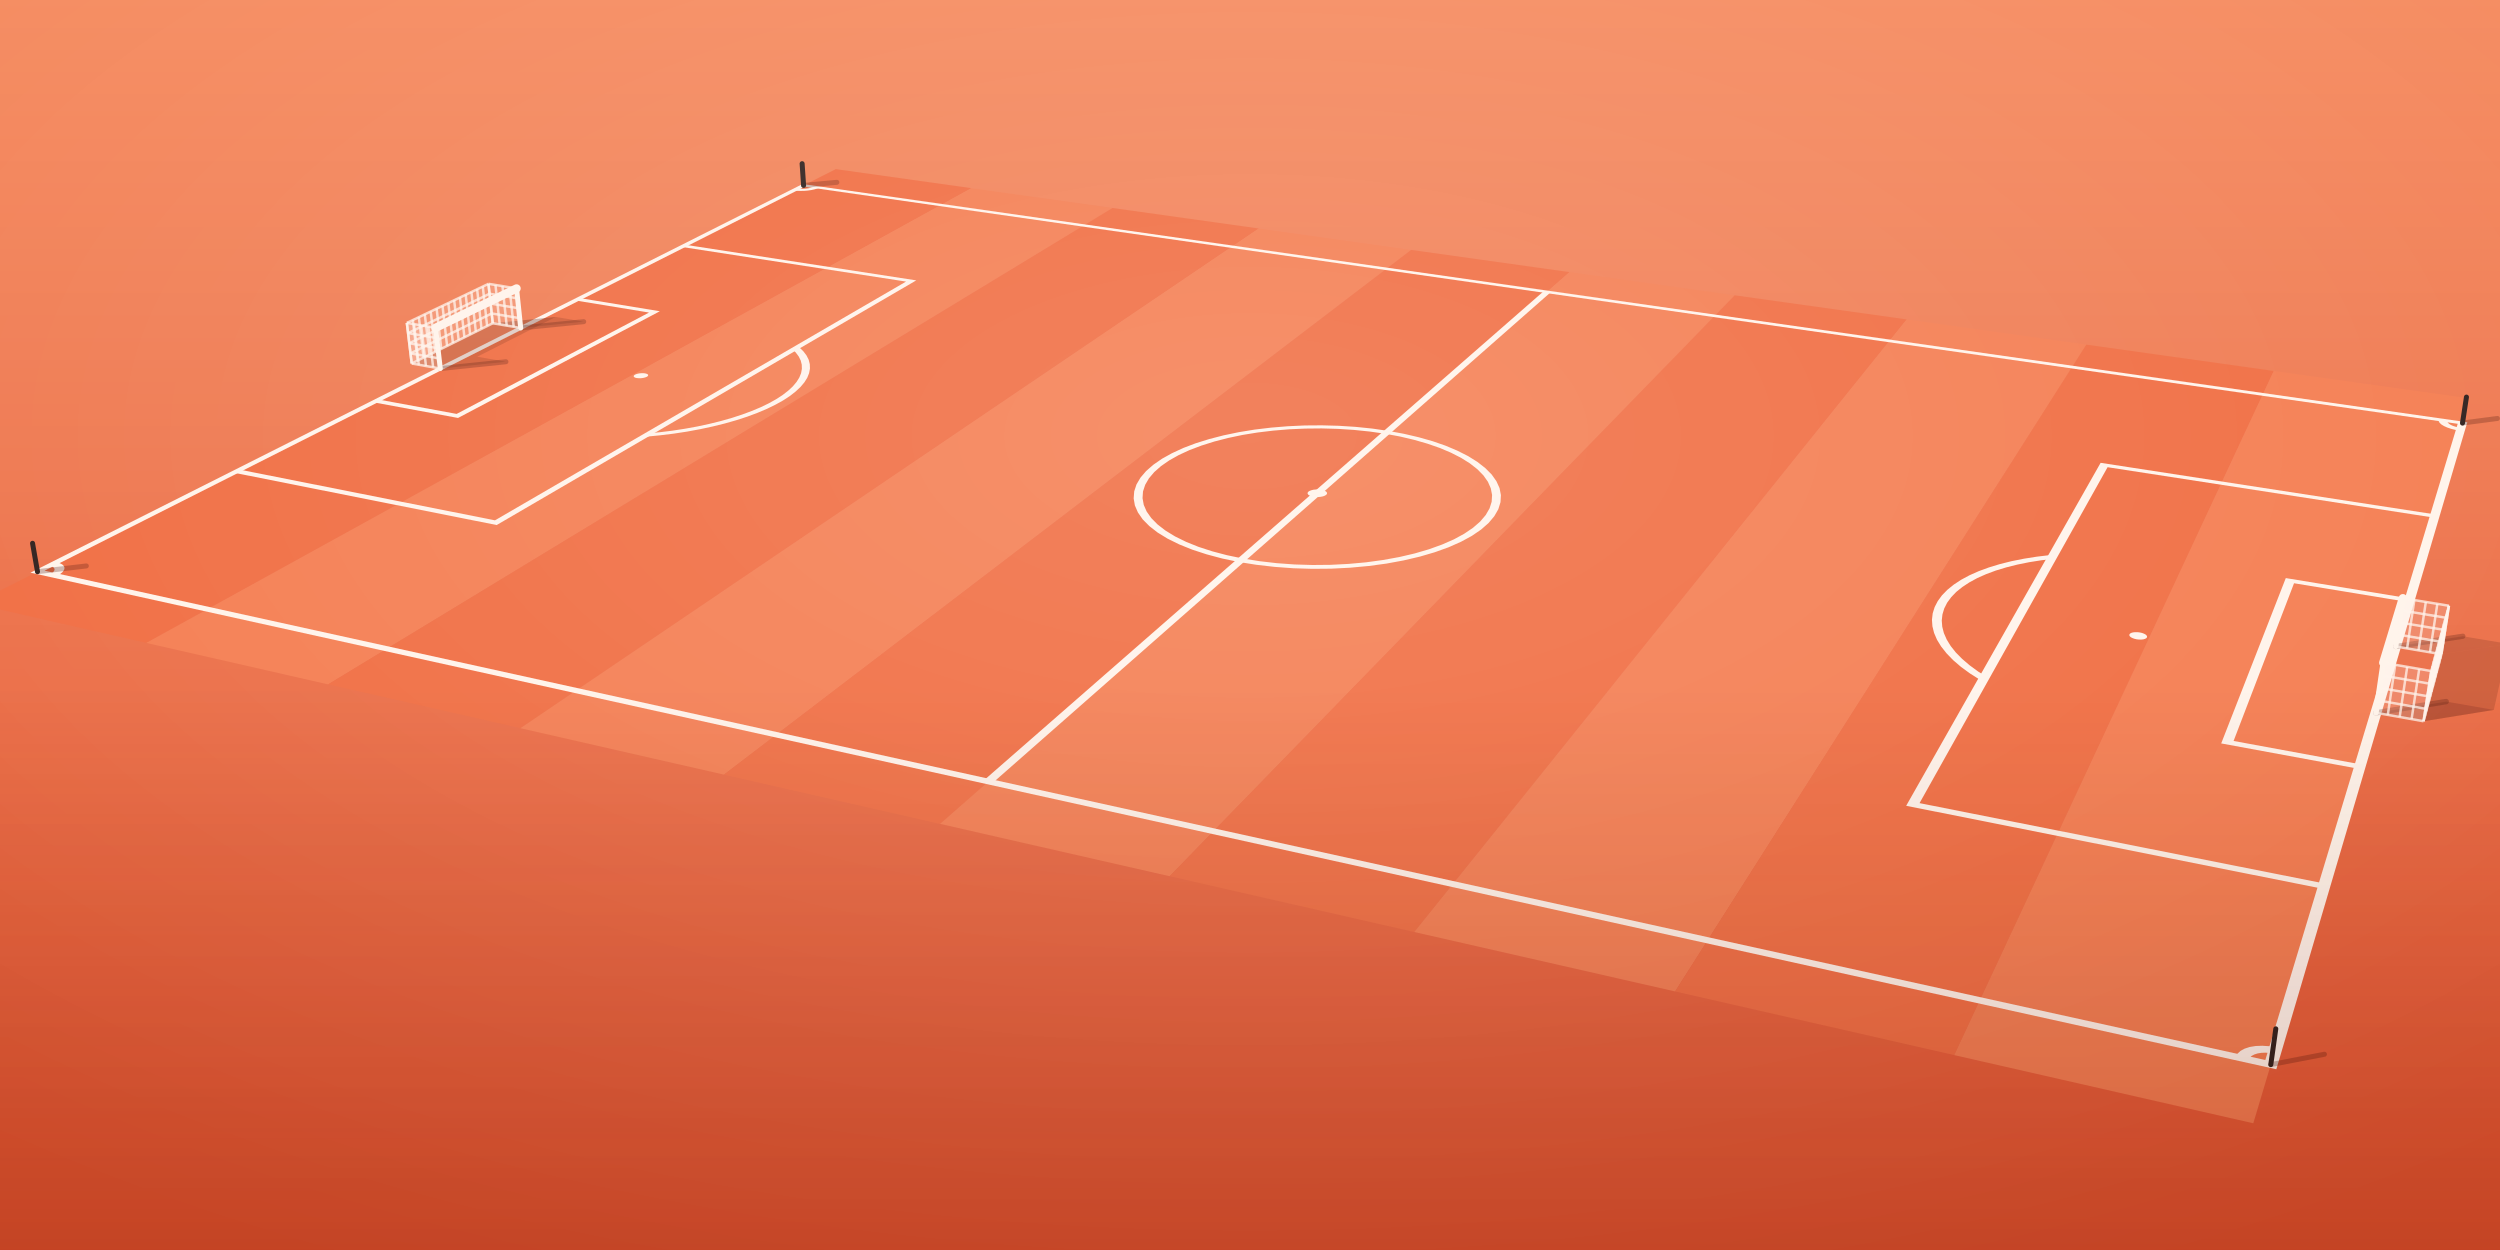
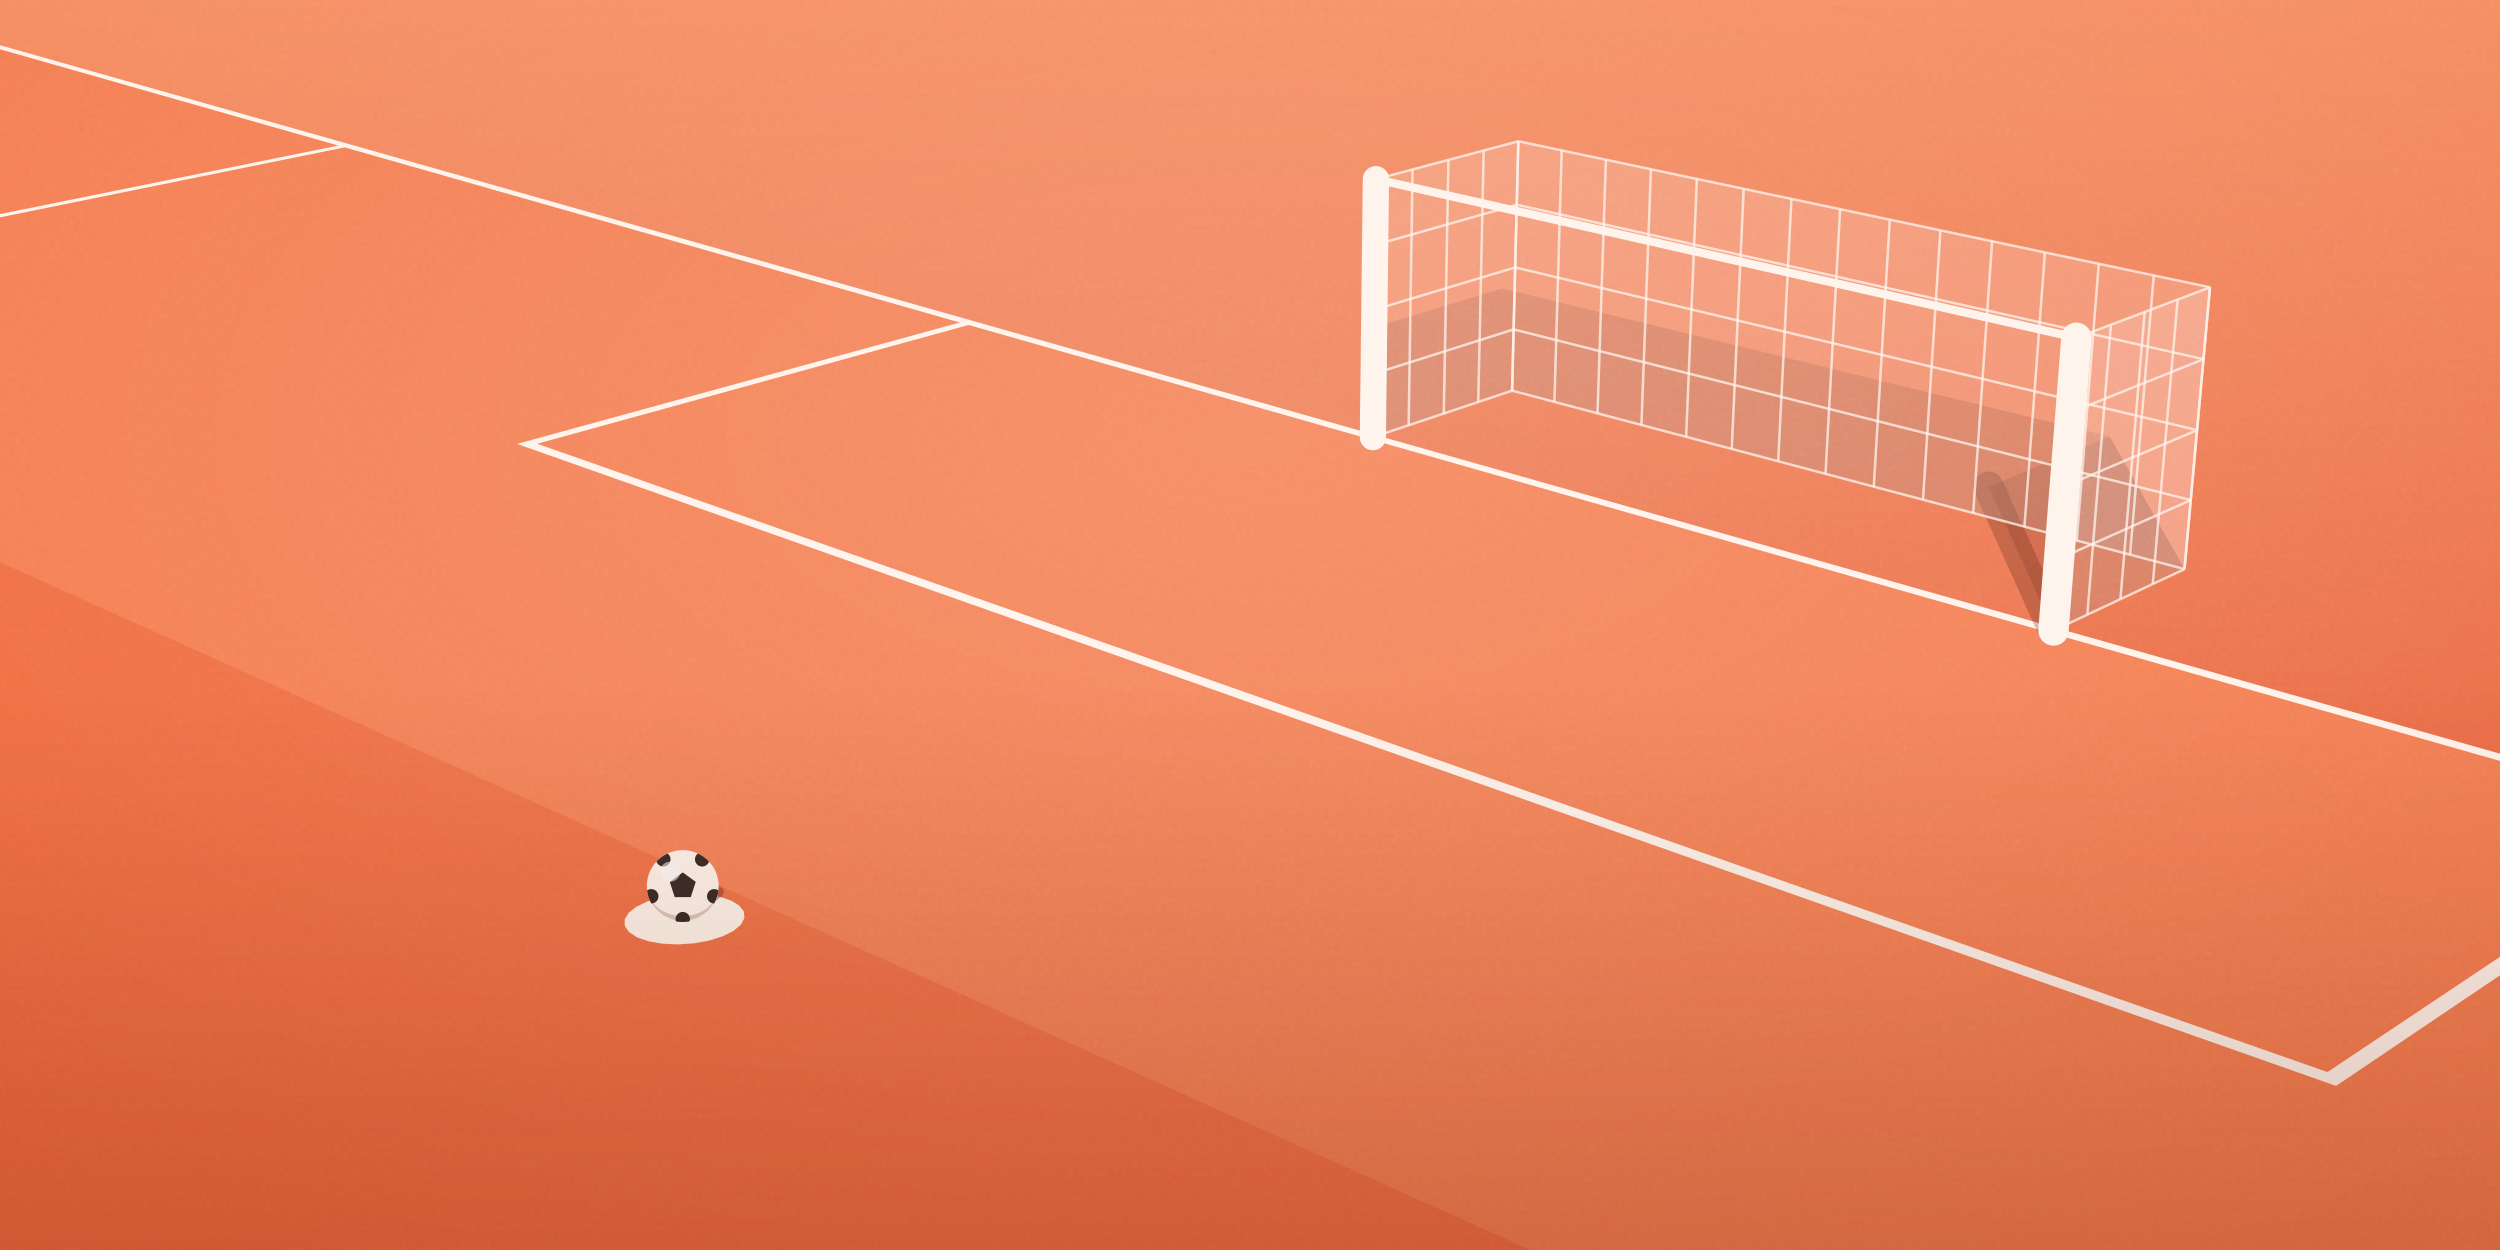
<svg xmlns="http://www.w3.org/2000/svg" viewBox="0 0 600 300" width="600" height="300">
  <defs>
    <linearGradient id="fond" x1="0" y1="0" x2="0" y2="1">
      <stop offset="0" stop-color="#F58A5E" />
      <stop offset="1" stop-color="#E2512D" />
    </linearGradient>
    <radialGradient id="lumiere" cx="0.5" cy="0.35" r="0.75">
      <stop offset="0" stop-color="#FFFFFF" stop-opacity="0.16" />
      <stop offset="1" stop-color="#FFFFFF" stop-opacity="0" />
    </radialGradient>
    <linearGradient id="voile" x1="0" y1="0" x2="0" y2="1">
      <stop offset="0.55" stop-color="#5A1405" stop-opacity="0" />
      <stop offset="1" stop-color="#5A1405" stop-opacity="0.22" />
    </linearGradient>
    <filter id="grain" x="0" y="0" width="100%" height="100%">
      <feTurbulence type="fractalNoise" baseFrequency="0.85" numOctaves="2" seed="4" stitchTiles="stitch" />
      <feColorMatrix type="saturate" values="0" />
    </filter>
  </defs>
  <rect width="600" height="300" fill="url(#fond)" />
-   <polygon points="6502628.83,102970.33 2285.13,-176.58 11.10,-191.75 -6736682.45,102970.33" fill="#D9512E" />
-   <polygon points="-6.22,144.88 35.11,154.30 233.16,45.16 200.59,40.59" fill="#F06A3E" />
-   <polygon points="35.11,154.30 78.75,164.25 266.98,49.91 233.16,45.16" fill="#F47B4E" />
-   <polygon points="78.75,164.25 124.89,174.77 302.12,54.84 266.98,49.91" fill="#F06A3E" />
-   <polygon points="124.89,174.77 173.76,185.91 338.66,59.97 302.12,54.84" fill="#F47B4E" />
-   <polygon points="173.76,185.91 225.61,197.73 376.70,65.31 338.66,59.97" fill="#F06A3E" />
-   <polygon points="225.61,197.73 280.72,210.30 416.32,70.87 376.70,65.31" fill="#F47B4E" />
-   <polygon points="280.72,210.30 339.41,223.68 457.62,76.66 416.32,70.87" fill="#F06A3E" />
-   <polygon points="339.41,223.68 402.03,237.95 500.71,82.71 457.62,76.66" fill="#F47B4E" />
-   <polygon points="402.03,237.95 469.00,253.22 545.71,89.03 500.71,82.71" fill="#F06A3E" />
-   <polygon points="469.00,253.22 540.79,269.59 592.76,95.63 545.71,89.03" fill="#F47B4E" />
-   <path d="M 10.69,136.97 543.68,254.40 589.85,101.71 193.11,44.81 Z M 192.61,44.17 592.15,101.34 546.32,256.62 7.31,137.44 Z" fill="#FFF3EA" fill-rule="evenodd" />
-   <polygon points="236.08,187.33 370.44,69.93 372.13,70.17 238.33,187.82" fill="#FFF3EA" />
-   <path d="M 355.24,125.17 356.57,123.61 357.49,122.02 358.00,120.42 358.10,118.80 357.79,117.20 357.10,115.63 356.02,114.10 354.57,112.62 352.77,111.21 350.65,109.88 348.22,108.64 345.52,107.50 342.55,106.47 339.37,105.56 335.99,104.76 332.44,104.10 328.75,103.57 324.96,103.18 321.10,102.93 317.20,102.82 313.28,102.86 309.40,103.03 305.56,103.35 301.82,103.80 298.19,104.39 294.72,105.12 291.42,105.97 288.34,106.94 285.49,108.02 282.91,109.21 280.63,110.49 278.65,111.86 277.02,113.30 275.74,114.81 274.84,116.36 274.32,117.95 274.21,119.56 274.50,121.17 275.20,122.77 276.31,124.34 277.82,125.87 279.72,127.34 282.01,128.74 284.65,130.04 287.63,131.24 290.92,132.31 294.48,133.25 298.28,134.04 302.27,134.68 306.42,135.16 310.68,135.47 315.00,135.60 319.33,135.56 323.62,135.34 327.84,134.96 331.92,134.40 335.83,133.69 339.52,132.83 342.96,131.82 346.10,130.69 348.93,129.45 351.41,128.10 353.52,126.67 Z M 355.46,127.10 353.25,128.61 350.65,130.02 347.68,131.34 344.37,132.53 340.76,133.59 336.87,134.50 332.76,135.26 328.46,135.84 324.02,136.25 319.50,136.48 314.94,136.52 310.39,136.38 305.90,136.05 301.53,135.55 297.33,134.88 293.33,134.04 289.59,133.04 286.13,131.91 283.00,130.65 280.23,129.28 277.83,127.81 275.84,126.26 274.25,124.65 273.10,122.99 272.37,121.31 272.08,119.62 272.21,117.93 272.76,116.26 273.72,114.63 275.07,113.05 276.80,111.54 278.88,110.10 281.29,108.76 284.00,107.51 286.99,106.38 290.23,105.37 293.68,104.48 297.33,103.72 301.13,103.10 305.06,102.63 309.07,102.30 313.15,102.11 317.25,102.08 321.34,102.19 325.38,102.45 329.36,102.86 333.22,103.42 336.94,104.11 340.49,104.94 343.84,105.89 346.95,106.97 349.79,108.17 352.34,109.46 354.58,110.86 356.47,112.34 358.00,113.88 359.14,115.49 359.89,117.14 360.22,118.83 360.12,120.52 359.60,122.21 358.64,123.88 357.26,125.52 Z" fill="#FFF3EA" fill-rule="evenodd" />
-   <polygon points="318.30,118.75 318.47,118.52 318.49,118.28 318.34,118.05 318.05,117.84 317.63,117.66 317.11,117.54 316.52,117.47 315.91,117.47 315.31,117.52 314.78,117.64 314.33,117.80 314.01,118.00 313.84,118.23 313.82,118.47 313.96,118.70 314.25,118.91 314.67,119.09 315.20,119.21 315.78,119.28 316.40,119.29 317.00,119.23 317.54,119.12 317.98,118.95" fill="#FFF3EA" />
-   <polygon points="57.55,112.72 118.79,124.88 217.45,67.58 163.57,59.26 164.56,58.76 219.90,67.29 119.20,126.01 56.11,113.45" fill="#FFF3EA" />
-   <polygon points="90.91,95.90 109.59,99.34 155.77,75.01 138.09,72.11 139.18,71.55 158.36,74.70 109.93,100.31 89.61,96.55" fill="#FFF3EA" />
-   <polygon points="155.25,90.42 155.46,90.27 155.56,90.11 155.54,89.95 155.41,89.81 155.16,89.70 154.83,89.61 154.43,89.57 153.98,89.57 153.53,89.60 153.09,89.68 152.71,89.79 152.40,89.92 152.19,90.08 152.09,90.23 152.10,90.39 152.24,90.53 152.48,90.65 152.82,90.73 153.22,90.77 153.67,90.78 154.12,90.74 154.56,90.66 154.94,90.55" fill="#FFF3EA" />
-   <polygon points="155.04,104.06 158.22,103.75 161.32,103.37 164.36,102.90 167.34,102.36 170.21,101.74 172.97,101.06 175.61,100.31 178.09,99.50 180.41,98.64 182.56,97.74 184.52,96.79 186.28,95.81 187.83,94.80 189.16,93.77 190.28,92.73 191.17,91.67 191.83,90.62 192.26,89.57 192.45,88.53 192.42,87.51 192.17,86.52 191.69,85.55 190.99,84.61 190.07,83.70 191.88,83.41 192.83,84.34 193.57,85.32 194.08,86.33 194.35,87.38 194.39,88.45 194.19,89.54 193.75,90.64 193.06,91.75 192.13,92.86 190.97,93.95 189.57,95.04 187.95,96.10 186.10,97.13 184.05,98.13 181.80,99.08 179.36,99.99 176.75,100.84 173.98,101.63 171.07,102.35 168.05,103.00 164.92,103.58 161.71,104.07 158.45,104.47 155.19,104.79" fill="#FFF3EA" />
-   <polygon points="11.86,137.90 12.44,137.56 12.81,137.25 13.03,136.94 13.10,136.64 13.01,136.36 12.77,136.11 12.38,135.91 11.79,135.74 13.61,134.94 14.35,135.16 14.96,135.48 15.35,135.87 15.49,136.30 15.38,136.78 15.03,137.27 14.45,137.76 13.73,138.19" fill="#FFF3EA" />
-   <polygon points="191.26,45.25 191.83,45.31 192.36,45.33 192.92,45.32 193.47,45.27 194.00,45.20 194.48,45.10 194.90,44.97 195.29,44.81 196.59,45.05 196.10,45.26 195.43,45.46 194.67,45.62 193.83,45.74 192.95,45.81 192.07,45.82 191.22,45.79 190.51,45.72" fill="#FFF3EA" />
-   <polygon points="557.60,213.33 457.48,193.39 504.15,111.08 584.45,123.46 584.21,124.24 505.82,112.13 460.69,192.75 557.97,212.06" fill="#FFF3EA" />
-   <polygon points="566.20,184.53 533.09,178.42 548.59,138.74 578.42,143.64 578.16,144.52 550.57,139.98 536.06,177.83 566.53,183.44" fill="#FFF3EA" />
-   <polygon points="515.27,152.97 515.30,152.75 515.18,152.51 514.93,152.28 514.55,152.08 514.09,151.91 513.56,151.79 513.00,151.72 512.45,151.72 511.96,151.77 511.54,151.88 511.24,152.04 511.07,152.24 511.04,152.47 511.15,152.70 511.40,152.93 511.78,153.13 512.24,153.30 512.78,153.43 513.33,153.49 513.88,153.50 514.38,153.45 514.80,153.33 515.10,153.17" fill="#FFF3EA" />
-   <polygon points="493.08,134.10 489.95,134.46 486.99,134.93 484.17,135.50 481.50,136.17 479.00,136.93 476.68,137.79 474.56,138.73 472.65,139.77 470.96,140.88 469.50,142.06 468.29,143.32 467.32,144.64 466.62,146.02 466.19,147.44 466.02,148.91 466.14,150.42 466.53,151.94 467.21,153.49 468.17,155.05 469.40,156.60 470.92,158.14 472.70,159.66 474.74,161.16 477.07,162.63 475.13,163.11 472.75,161.60 470.61,160.03 468.75,158.43 467.17,156.80 465.88,155.17 464.88,153.54 464.18,151.91 463.78,150.31 463.67,148.73 463.85,147.19 464.32,145.69 465.07,144.25 466.08,142.87 467.37,141.55 468.90,140.31 470.68,139.14 472.69,138.06 474.92,137.07 477.35,136.18 479.98,135.38 482.78,134.68 485.74,134.09 488.84,133.60 492.04,133.22" fill="#FFF3EA" />
-   <polygon points="545.93,252.91 544.73,252.71 543.69,252.64 542.70,252.68 541.80,252.83 541.02,253.08 540.39,253.42 539.94,253.85 539.64,254.41 536.62,253.59 537.00,252.88 537.72,252.21 538.72,251.67 539.95,251.27 541.38,251.04 542.94,250.98 544.58,251.09 546.08,251.34" fill="#FFF3EA" />
-   <polygon points="587.39,100.97 587.39,101.24 587.53,101.49 587.80,101.74 588.19,101.98 588.70,102.21 589.29,102.40 589.95,102.57 590.75,102.71 590.34,103.36 589.33,103.18 588.29,102.92 587.35,102.61 586.55,102.25 585.93,101.87 585.50,101.47 585.29,101.08 585.29,100.74" fill="#FFF3EA" />
-   <polygon points="105.67,88.46 98.81,87.24 114.53,85.62 121.42,86.82" fill="#4A1004" fill-opacity="0.172" />
-   <polygon points="124.97,78.72 118.26,77.58 133.36,76.07 140.09,77.20" fill="#4A1004" fill-opacity="0.172" />
-   <polygon points="98.81,87.24 118.26,77.58 133.36,76.07 114.53,85.62" fill="#4A1004" fill-opacity="0.172" />
-   <line x1="105.67" y1="88.46" x2="121.42" y2="86.82" stroke="#4A1004" stroke-opacity="0.28" stroke-width="1.20" stroke-linecap="round" />
-   <line x1="124.97" y1="78.72" x2="140.09" y2="77.20" stroke="#4A1004" stroke-opacity="0.28" stroke-width="1.20" stroke-linecap="round" />
-   <polygon points="570.22,171.07 581.65,173.10 598.51,170.38 587.08,168.38" fill="#4A1004" fill-opacity="0.172" />
-   <polygon points="574.97,155.16 585.94,157.02 602.05,154.53 591.08,152.70" fill="#4A1004" fill-opacity="0.172" />
-   <polygon points="581.65,173.10 585.94,157.02 602.05,154.53 598.51,170.38" fill="#4A1004" fill-opacity="0.172" />
-   <line x1="570.22" y1="171.07" x2="587.08" y2="168.38" stroke="#4A1004" stroke-opacity="0.28" stroke-width="1.32" stroke-linecap="round" />
-   <line x1="574.97" y1="155.16" x2="591.08" y2="152.70" stroke="#4A1004" stroke-opacity="0.28" stroke-width="1.26" stroke-linecap="round" />
-   <line x1="9.00" y1="137.20" x2="20.72" y2="135.83" stroke="#4A1004" stroke-opacity="0.28" stroke-width="1.20" stroke-linecap="round" />
-   <line x1="192.86" y1="44.49" x2="200.84" y2="43.76" stroke="#4A1004" stroke-opacity="0.28" stroke-width="1.20" stroke-linecap="round" />
-   <line x1="544.99" y1="255.51" x2="557.86" y2="253.02" stroke="#4A1004" stroke-opacity="0.28" stroke-width="1.20" stroke-linecap="round" />
-   <line x1="591.00" y1="101.53" x2="599.38" y2="100.43" stroke="#4A1004" stroke-opacity="0.28" stroke-width="1.20" stroke-linecap="round" />
-   <line x1="192.86" y1="44.49" x2="192.51" y2="39.28" stroke="#2A1C18" stroke-width="1.20" stroke-linecap="round" />
-   <polygon points="124.97,78.72 118.26,77.58 117.23,68.12 123.97,69.23" fill="#FFF3EA" fill-opacity="0.18" />
-   <line x1="124.97" y1="78.72" x2="123.97" y2="69.23" stroke="#FFF3EA" stroke-width="0.6" stroke-opacity="0.75" />
-   <line x1="123.28" y1="78.44" x2="122.28" y2="68.95" stroke="#FFF3EA" stroke-width="0.6" stroke-opacity="0.75" />
-   <line x1="121.61" y1="78.15" x2="120.59" y2="68.67" stroke="#FFF3EA" stroke-width="0.6" stroke-opacity="0.75" />
-   <line x1="119.93" y1="77.87" x2="118.91" y2="68.40" stroke="#FFF3EA" stroke-width="0.6" stroke-opacity="0.75" />
-   <line x1="118.26" y1="77.58" x2="117.23" y2="68.12" stroke="#FFF3EA" stroke-width="0.6" stroke-opacity="0.75" />
-   <line x1="124.97" y1="78.72" x2="118.26" y2="77.58" stroke="#FFF3EA" stroke-width="0.6" stroke-opacity="0.75" />
-   <line x1="124.72" y1="76.36" x2="118.00" y2="75.23" stroke="#FFF3EA" stroke-width="0.6" stroke-opacity="0.75" />
-   <line x1="124.47" y1="73.99" x2="117.75" y2="72.87" stroke="#FFF3EA" stroke-width="0.6" stroke-opacity="0.75" />
-   <line x1="124.22" y1="71.61" x2="117.49" y2="70.50" stroke="#FFF3EA" stroke-width="0.6" stroke-opacity="0.75" />
-   <line x1="123.97" y1="69.23" x2="117.23" y2="68.12" stroke="#FFF3EA" stroke-width="0.6" stroke-opacity="0.75" />
-   <polygon points="98.81,87.24 118.26,77.58 117.23,68.12 97.64,77.50" fill="#FFF3EA" fill-opacity="0.18" />
-   <line x1="98.81" y1="87.24" x2="97.64" y2="77.50" stroke="#FFF3EA" stroke-width="0.6" stroke-opacity="0.75" />
-   <line x1="100.24" y1="86.53" x2="99.08" y2="76.81" stroke="#FFF3EA" stroke-width="0.6" stroke-opacity="0.75" />
-   <line x1="101.67" y1="85.82" x2="100.52" y2="76.12" stroke="#FFF3EA" stroke-width="0.6" stroke-opacity="0.75" />
-   <line x1="103.09" y1="85.11" x2="101.95" y2="75.43" stroke="#FFF3EA" stroke-width="0.6" stroke-opacity="0.75" />
-   <line x1="104.50" y1="84.41" x2="103.37" y2="74.75" stroke="#FFF3EA" stroke-width="0.6" stroke-opacity="0.75" />
-   <line x1="105.90" y1="83.71" x2="104.79" y2="74.07" stroke="#FFF3EA" stroke-width="0.6" stroke-opacity="0.75" />
-   <line x1="107.30" y1="83.02" x2="106.20" y2="73.40" stroke="#FFF3EA" stroke-width="0.6" stroke-opacity="0.75" />
-   <line x1="108.70" y1="82.33" x2="107.60" y2="72.73" stroke="#FFF3EA" stroke-width="0.6" stroke-opacity="0.75" />
-   <line x1="110.08" y1="81.64" x2="109.00" y2="72.06" stroke="#FFF3EA" stroke-width="0.6" stroke-opacity="0.75" />
-   <line x1="111.46" y1="80.96" x2="110.39" y2="71.40" stroke="#FFF3EA" stroke-width="0.6" stroke-opacity="0.75" />
-   <line x1="112.83" y1="80.28" x2="111.77" y2="70.74" stroke="#FFF3EA" stroke-width="0.6" stroke-opacity="0.75" />
-   <line x1="114.20" y1="79.60" x2="113.14" y2="70.08" stroke="#FFF3EA" stroke-width="0.6" stroke-opacity="0.75" />
-   <line x1="115.56" y1="78.92" x2="114.51" y2="69.42" stroke="#FFF3EA" stroke-width="0.6" stroke-opacity="0.75" />
-   <line x1="116.91" y1="78.25" x2="115.87" y2="68.77" stroke="#FFF3EA" stroke-width="0.6" stroke-opacity="0.75" />
-   <line x1="118.26" y1="77.58" x2="117.23" y2="68.12" stroke="#FFF3EA" stroke-width="0.6" stroke-opacity="0.75" />
-   <line x1="98.81" y1="87.24" x2="118.26" y2="77.58" stroke="#FFF3EA" stroke-width="0.6" stroke-opacity="0.75" />
-   <line x1="98.51" y1="84.81" x2="118.00" y2="75.23" stroke="#FFF3EA" stroke-width="0.6" stroke-opacity="0.75" />
-   <line x1="98.22" y1="82.38" x2="117.75" y2="72.87" stroke="#FFF3EA" stroke-width="0.6" stroke-opacity="0.75" />
-   <line x1="97.93" y1="79.94" x2="117.49" y2="70.50" stroke="#FFF3EA" stroke-width="0.6" stroke-opacity="0.75" />
-   <line x1="97.64" y1="77.50" x2="117.23" y2="68.12" stroke="#FFF3EA" stroke-width="0.6" stroke-opacity="0.75" />
-   <line x1="124.97" y1="78.72" x2="123.97" y2="69.23" stroke="#FFF3EA" stroke-width="1.20" stroke-linecap="round" />
-   <polygon points="105.67,88.46 98.81,87.24 97.64,77.50 104.53,78.68" fill="#FFF3EA" fill-opacity="0.18" />
-   <line x1="105.67" y1="88.46" x2="104.53" y2="78.68" stroke="#FFF3EA" stroke-width="0.6" stroke-opacity="0.75" />
-   <line x1="103.95" y1="88.15" x2="102.80" y2="78.39" stroke="#FFF3EA" stroke-width="0.6" stroke-opacity="0.75" />
-   <line x1="102.23" y1="87.85" x2="101.08" y2="78.09" stroke="#FFF3EA" stroke-width="0.6" stroke-opacity="0.75" />
-   <line x1="100.51" y1="87.54" x2="99.36" y2="77.79" stroke="#FFF3EA" stroke-width="0.6" stroke-opacity="0.75" />
-   <line x1="98.81" y1="87.24" x2="97.64" y2="77.50" stroke="#FFF3EA" stroke-width="0.6" stroke-opacity="0.75" />
-   <line x1="105.67" y1="88.46" x2="98.81" y2="87.24" stroke="#FFF3EA" stroke-width="0.6" stroke-opacity="0.75" />
-   <line x1="105.38" y1="86.02" x2="98.51" y2="84.81" stroke="#FFF3EA" stroke-width="0.6" stroke-opacity="0.75" />
-   <line x1="105.10" y1="83.58" x2="98.22" y2="82.38" stroke="#FFF3EA" stroke-width="0.6" stroke-opacity="0.75" />
-   <line x1="104.82" y1="81.14" x2="97.93" y2="79.94" stroke="#FFF3EA" stroke-width="0.6" stroke-opacity="0.75" />
-   <line x1="104.53" y1="78.68" x2="97.64" y2="77.50" stroke="#FFF3EA" stroke-width="0.6" stroke-opacity="0.75" />
-   <line x1="104.53" y1="78.68" x2="123.97" y2="69.23" stroke="#FFF3EA" stroke-width="2.0" stroke-linecap="round" />
-   <line x1="105.67" y1="88.46" x2="104.53" y2="78.68" stroke="#FFF3EA" stroke-width="1.20" stroke-linecap="round" />
-   <line x1="591.00" y1="101.53" x2="591.95" y2="95.30" stroke="#2A1C18" stroke-width="1.20" stroke-linecap="round" />
-   <line x1="9.00" y1="137.20" x2="7.81" y2="130.39" stroke="#2A1C18" stroke-width="1.20" stroke-linecap="round" />
-   <polygon points="574.97,155.16 585.94,157.02 587.74,145.38 576.69,143.57" fill="#FFF3EA" fill-opacity="0.18" />
-   <line x1="574.97" y1="155.16" x2="576.69" y2="143.57" stroke="#FFF3EA" stroke-width="0.6" stroke-opacity="0.75" />
-   <line x1="577.70" y1="155.63" x2="579.44" y2="144.02" stroke="#FFF3EA" stroke-width="0.6" stroke-opacity="0.75" />
-   <line x1="580.44" y1="156.09" x2="582.20" y2="144.47" stroke="#FFF3EA" stroke-width="0.6" stroke-opacity="0.75" />
-   <line x1="583.19" y1="156.56" x2="584.96" y2="144.93" stroke="#FFF3EA" stroke-width="0.6" stroke-opacity="0.75" />
-   <line x1="585.94" y1="157.02" x2="587.74" y2="145.38" stroke="#FFF3EA" stroke-width="0.6" stroke-opacity="0.75" />
-   <line x1="574.97" y1="155.16" x2="585.94" y2="157.02" stroke="#FFF3EA" stroke-width="0.6" stroke-opacity="0.75" />
-   <line x1="575.40" y1="152.28" x2="586.38" y2="154.13" stroke="#FFF3EA" stroke-width="0.6" stroke-opacity="0.75" />
-   <line x1="575.83" y1="149.38" x2="586.83" y2="151.22" stroke="#FFF3EA" stroke-width="0.6" stroke-opacity="0.75" />
-   <line x1="576.26" y1="146.48" x2="587.28" y2="148.31" stroke="#FFF3EA" stroke-width="0.6" stroke-opacity="0.75" />
-   <line x1="576.69" y1="143.57" x2="587.74" y2="145.38" stroke="#FFF3EA" stroke-width="0.6" stroke-opacity="0.75" />
-   <polygon points="581.65,173.10 585.94,157.02 587.74,145.38 583.50,161.05" fill="#FFF3EA" fill-opacity="0.18" />
-   <line x1="581.65" y1="173.10" x2="583.50" y2="161.05" stroke="#FFF3EA" stroke-width="0.6" stroke-opacity="0.75" />
-   <line x1="581.97" y1="171.90" x2="583.82" y2="159.88" stroke="#FFF3EA" stroke-width="0.6" stroke-opacity="0.75" />
-   <line x1="582.29" y1="170.71" x2="584.13" y2="158.72" stroke="#FFF3EA" stroke-width="0.6" stroke-opacity="0.75" />
-   <line x1="582.60" y1="169.53" x2="584.44" y2="157.57" stroke="#FFF3EA" stroke-width="0.6" stroke-opacity="0.75" />
-   <line x1="582.91" y1="168.36" x2="584.75" y2="156.43" stroke="#FFF3EA" stroke-width="0.6" stroke-opacity="0.75" />
-   <line x1="583.22" y1="167.19" x2="585.06" y2="155.29" stroke="#FFF3EA" stroke-width="0.6" stroke-opacity="0.75" />
-   <line x1="583.53" y1="166.04" x2="585.36" y2="154.16" stroke="#FFF3EA" stroke-width="0.6" stroke-opacity="0.75" />
-   <line x1="583.84" y1="164.89" x2="585.67" y2="153.04" stroke="#FFF3EA" stroke-width="0.6" stroke-opacity="0.75" />
-   <line x1="584.15" y1="163.74" x2="585.97" y2="151.93" stroke="#FFF3EA" stroke-width="0.6" stroke-opacity="0.75" />
-   <line x1="584.45" y1="162.60" x2="586.27" y2="150.82" stroke="#FFF3EA" stroke-width="0.6" stroke-opacity="0.75" />
-   <line x1="584.75" y1="161.47" x2="586.56" y2="149.72" stroke="#FFF3EA" stroke-width="0.6" stroke-opacity="0.75" />
-   <line x1="585.05" y1="160.35" x2="586.86" y2="148.62" stroke="#FFF3EA" stroke-width="0.6" stroke-opacity="0.75" />
-   <line x1="585.35" y1="159.24" x2="587.15" y2="147.54" stroke="#FFF3EA" stroke-width="0.6" stroke-opacity="0.75" />
-   <line x1="585.64" y1="158.13" x2="587.45" y2="146.46" stroke="#FFF3EA" stroke-width="0.6" stroke-opacity="0.75" />
-   <line x1="585.94" y1="157.02" x2="587.74" y2="145.38" stroke="#FFF3EA" stroke-width="0.6" stroke-opacity="0.75" />
-   <line x1="581.65" y1="173.10" x2="585.94" y2="157.02" stroke="#FFF3EA" stroke-width="0.6" stroke-opacity="0.75" />
-   <line x1="582.11" y1="170.10" x2="586.38" y2="154.13" stroke="#FFF3EA" stroke-width="0.6" stroke-opacity="0.75" />
-   <line x1="582.57" y1="167.09" x2="586.83" y2="151.22" stroke="#FFF3EA" stroke-width="0.6" stroke-opacity="0.75" />
-   <line x1="583.04" y1="164.07" x2="587.28" y2="148.31" stroke="#FFF3EA" stroke-width="0.6" stroke-opacity="0.75" />
-   <line x1="583.50" y1="161.05" x2="587.74" y2="145.38" stroke="#FFF3EA" stroke-width="0.6" stroke-opacity="0.75" />
-   <line x1="574.97" y1="155.16" x2="576.69" y2="143.57" stroke="#FFF3EA" stroke-width="1.26" stroke-linecap="round" />
-   <polygon points="570.22,171.07 581.65,173.10 583.50,161.05 571.98,159.06" fill="#FFF3EA" fill-opacity="0.18" />
-   <line x1="570.22" y1="171.07" x2="571.98" y2="159.06" stroke="#FFF3EA" stroke-width="0.6" stroke-opacity="0.75" />
-   <line x1="573.07" y1="171.57" x2="574.85" y2="159.56" stroke="#FFF3EA" stroke-width="0.6" stroke-opacity="0.75" />
-   <line x1="575.92" y1="172.08" x2="577.73" y2="160.05" stroke="#FFF3EA" stroke-width="0.6" stroke-opacity="0.75" />
-   <line x1="578.78" y1="172.59" x2="580.61" y2="160.55" stroke="#FFF3EA" stroke-width="0.6" stroke-opacity="0.75" />
-   <line x1="581.65" y1="173.10" x2="583.50" y2="161.05" stroke="#FFF3EA" stroke-width="0.6" stroke-opacity="0.75" />
-   <line x1="570.22" y1="171.07" x2="581.65" y2="173.10" stroke="#FFF3EA" stroke-width="0.6" stroke-opacity="0.75" />
-   <line x1="570.66" y1="168.08" x2="582.11" y2="170.10" stroke="#FFF3EA" stroke-width="0.6" stroke-opacity="0.75" />
-   <line x1="571.10" y1="165.09" x2="582.57" y2="167.09" stroke="#FFF3EA" stroke-width="0.6" stroke-opacity="0.75" />
-   <line x1="571.54" y1="162.08" x2="583.04" y2="164.07" stroke="#FFF3EA" stroke-width="0.6" stroke-opacity="0.75" />
-   <line x1="571.98" y1="159.06" x2="583.50" y2="161.05" stroke="#FFF3EA" stroke-width="0.6" stroke-opacity="0.75" />
-   <line x1="571.98" y1="159.06" x2="576.69" y2="143.57" stroke="#FFF3EA" stroke-width="2.0" stroke-linecap="round" />
-   <line x1="570.22" y1="171.07" x2="571.98" y2="159.06" stroke="#FFF3EA" stroke-width="1.32" stroke-linecap="round" />
-   <line x1="544.99" y1="255.51" x2="546.19" y2="246.92" stroke="#2A1C18" stroke-width="1.20" stroke-linecap="round" />
+   <polygon points="10207248.57,21665.08 39472.65,-118.71 268.81,-198.54 -10316905.39,21665.08" fill="#D9512E" />
+   <polygon points="-150608.80,21665.08 -81369.87,11562.78 -152318.14,21665.08" fill="#F47B4E" />
+   <polygon points="-122253.06,21665.08 -8290.87,1157.09 -81369.87,11562.78 -150608.80,21665.08" fill="#F06A3E" />
+   <polygon points="-93897.32,21665.08 -3815.31,519.81 -8290.87,1157.09 -122253.06,21665.08" fill="#F47B4E" />
+   <polygon points="-65541.58,21665.08 -2199.10,289.68 -3815.31,519.81 -93897.32,21665.08" fill="#F06A3E" />
+   <polygon points="-37185.84,21665.08 -1365.47,170.98 -2199.10,289.68 -65541.58,21665.08" fill="#F47B4E" />
+   <polygon points="-8830.10,21665.08 -856.81,98.55 -1365.47,170.98 -37185.84,21665.08" fill="#F06A3E" />
+   <polygon points="19525.64,21665.08 -514.09,49.75 -856.81,98.55 -8830.10,21665.08" fill="#F47B4E" />
+   <polygon points="42661.32,21665.08 12677.16,5835.29 -267.50,14.64 -514.09,49.75 19525.64,21665.08" fill="#F06A3E" />
+   <polygon points="12677.16,5835.29 3562.04,1023.07 -81.57,-11.83 -267.50,14.64" fill="#F47B4E" />
+   <path d="M 984.37,-383.95 2590.34,749.24 -51.12,-2.73 5747.38,-888.53 Z M 5756.62,-888.34 -50.11,-3.35 2604.30,748.88 982.33,-383.42 Z" fill="#FFF3EA" fill-rule="evenodd" />
+   <polygon points="-65717.12,21665.08 -2397.16,355.01 -2380.92,352.53 -65366.04,21665.08" fill="#FFF3EA" />
+   <path d="M -5814.42,2551.92 -5216.76,2220.23 -4822.92,1987.82 -4567.55,1821.69 -4413.79,1702.94 -4340.19,1620.25 -4334.56,1566.71 -4390.86,1538.26 -4507.74,1532.87 -4688.09,1550.16 -4939.30,1591.34 -5274.34,1659.44 -5713.96,1759.87 -6290.96,1901.57 -7058.11,2099.28 -8104.16,2378.09 -9588.92,2783.43 -11829.91,3405.82 -15557.76,4453.84 -22907.40,6537.27 -43898.69,12518.52 -569388.87,162628.66 51746.12,-14835.84 24763.27,-7141.68 16302.41,-4738.75 12175.78,-3573.89 9738.52,-2891.57 8134.01,-2447.12 7001.22,-2137.48 6161.64,-1911.72 5517.01,-1741.82 5008.80,-1611.16 4600.10,-1509.25 4266.50,-1429.22 3991.30,-1366.39 3762.79,-1317.51 3572.57,-1280.31 3414.57,-1253.20 3284.40,-1235.08 3178.95,-1225.27 3096.13,-1223.40 3034.72,-1229.39 2994.24,-1243.47 2975.04,-1266.18 2978.27,-1298.39 3006.08,-1341.45 3061.89,-1397.28 3150.78,-1468.62 3280.26,-1559.37 3461.48,-1675.25 3711.25,-1824.79 4055.91,-2021.23 4538.69,-2286.25 5235.30,-2657.68 6290.86,-3207.95 8022.15,-4095.03 11276.03,-5740.99 19330.16,-9779.10 68709.85,-34408.84 -45314.74,22379.67 -17434.99,8461.23 -11039.90,5246.92 -8257.95,3831.78 -6740.11,3045.14 Z M -6550.92,2970.16 -8006.30,3729.96 -10659.03,5088.42 -16681.71,8134.51 -41748.70,20723.25 74571.74,-37541.72 19477.63,-9907.00 11232.00,-5749.76 7955.08,-4082.82 6224.33,-3190.93 5173.64,-2639.94 4482.27,-2269.00 4004.19,-2004.82 3663.54,-1809.24 3417.14,-1660.52 3238.72,-1545.35 3111.55,-1455.21 3024.57,-1384.39 2970.34,-1328.98 2943.79,-1286.26 2941.56,-1254.31 2961.54,-1231.79 3002.57,-1217.82 3064.36,-1211.88 3147.36,-1213.74 3252.81,-1223.47 3382.81,-1241.43 3540.48,-1268.33 3730.20,-1305.23 3958.03,-1353.73 4232.39,-1416.09 4565.00,-1495.57 4972.60,-1596.81 5479.66,-1726.71 6123.30,-1895.76 6962.42,-2120.65 8096.22,-2429.57 9705.51,-2873.92 12157.82,-3558.31 16331.86,-4732.88 24978.22,-7180.79 53375.85,-15252.74 -385310.43,109679.87 -41885.08,11903.07 -22215.88,6317.77 -15172.86,4328.42 -11568.47,3318.95 -9391.00,2716.64 -7943.69,2323.25 -6921.64,2052.13 -6170.70,1859.62 -5604.94,1721.51 -5173.17,1623.57 -4843.52,1557.12 -4595.73,1516.92 -4417.17,1500.04 -4300.58,1505.31 -4243.10,1533.08 -4245.94,1585.33 -4314.88,1666.00 -4461.64,1781.77 -4706.79,1943.62 -5085.69,2169.79 -5660.91,2492.06 Z" fill="#FFF3EA" fill-rule="evenodd" />
+   <polygon points="1141.58,335.58 1015.57,993.93 -288.40,109.80 82.31,34.71 83.80,35.14 -283.48,109.76 1001.90,971.90 1133.85,333.39" fill="#FFF3EA" />
+   <polygon points="654.56,197.25 560.65,260.62 124.08,106.54 231.50,77.09 233.58,77.68 128.91,106.50 558.59,257.30 650.30,196.04" fill="#FFF3EA" />
+   <polygon points="175.47,216.14 172.76,215.23 169.49,214.68 165.87,214.52 162.15,214.76 158.56,215.38 155.35,216.36 152.73,217.62 150.88,219.08 149.92,220.66 149.95,222.23 150.96,223.69 152.90,224.95 155.63,225.90 158.97,226.49 162.69,226.66 166.52,226.40 170.19,225.74 173.44,224.72 176.04,223.42 177.82,221.92 178.67,220.34 178.54,218.79 177.45,217.35" fill="#FFF3EA" />
+   <polygon points="-142.34,205.23 -155.28,215.36 -166.91,226.01 -177.10,237.17 -185.66,248.83 -192.41,260.94 -197.14,273.44 -199.64,286.27 -199.71,299.32 -197.14,312.51 -191.75,325.71 -183.36,338.79 -171.86,351.59 -157.13,363.93 -139.14,375.65 -117.92,386.55 -93.55,396.44 -66.20,405.13 -36.12,412.47 -3.63,418.28 30.86,422.44 66.90,424.87 103.98,425.49 141.56,424.31 179.22,421.33 179.27,425.63 141.07,428.67 102.68,429.89 64.81,429.24 28.01,426.75 -7.19,422.47 -40.33,416.49 -70.98,408.96 -98.82,400.03 -123.59,389.88 -145.12,378.70 -163.33,366.70 -178.20,354.06 -189.77,340.97 -198.14,327.60 -203.47,314.12 -205.91,300.67 -205.68,287.36 -202.98,274.30 -198.02,261.58 -191.02,249.27 -182.18,237.42 -171.71,226.09 -159.80,215.29 -146.66,205.09" fill="#FFF3EA" />
+   <polygon points="2430.54,701.48 2446.40,712.03 2467.74,723.85 2494.59,736.96 2526.17,750.91 2561.49,765.21 2599.29,779.30 2638.07,792.57 2677.54,804.83 2686.59,812.24 2644.07,798.97 2599.57,783.68 2556.39,767.51 2516.21,751.17 2480.44,735.29 2450.18,720.44 2426.24,707.08 2409.66,695.96" fill="#FFF3EA" />
+   <polygon points="-65.68,-0.76 -63.86,-0.36 -61.58,-0.08 -58.87,0.09 -55.83,0.13 -52.59,0.05 -49.27,-0.14 -46.02,-0.45 -42.85,-0.88 -41.98,-0.54 -45.37,-0.09 -49.08,0.27 -52.87,0.49 -56.57,0.58 -60.04,0.53 -63.14,0.34 -65.74,0.02 -67.68,-0.41" fill="#FFF3EA" />
+   <line x1="1825.33" y1="-472.80" x2="1962.24" y2="-497.79" stroke="#4A1004" stroke-opacity="0.28" stroke-width="1.20" stroke-linecap="round" />
+   <line x1="2167.56" y1="-509.03" x2="2360.64" y2="-541.51" stroke="#4A1004" stroke-opacity="0.28" stroke-width="1.20" stroke-linecap="round" />
+   <polygon points="492.84,151.32 524.28,136.59 506.33,104.78 477.26,116.81" fill="#4A1004" fill-opacity="0.172" />
+   <polygon points="329.49,104.92 362.90,93.76 360.49,69.22 329.87,78.57" fill="#4A1004" fill-opacity="0.172" />
+   <polygon points="524.28,136.59 362.90,93.76 360.49,69.22 506.33,104.78" fill="#4A1004" fill-opacity="0.172" />
+   <line x1="492.84" y1="151.32" x2="477.26" y2="116.81" stroke="#4A1004" stroke-opacity="0.28" stroke-width="7.29" stroke-linecap="round" />
+   <line x1="329.49" y1="104.92" x2="329.87" y2="78.57" stroke="#4A1004" stroke-opacity="0.28" stroke-width="6.31" stroke-linecap="round" />
+   <line x1="983.35" y1="-383.68" x2="1006.74" y2="-390.28" stroke="#4A1004" stroke-opacity="0.28" stroke-width="1.20" stroke-linecap="round" />
+   <line x1="5752.00" y1="-888.44" x2="6565.99" y2="-991.78" stroke="#4A1004" stroke-opacity="0.28" stroke-width="1.20" stroke-linecap="round" />
+   <line x1="2597.32" y1="749.06" x2="2251.51" y2="603.96" stroke="#4A1004" stroke-opacity="0.28" stroke-width="6.61" stroke-linecap="round" />
+   <line x1="-50.61" y1="-3.04" x2="-36.71" y2="-10.18" stroke="#4A1004" stroke-opacity="0.28" stroke-width="1.35" stroke-linecap="round" />
+   <polygon points="172.75,212.75 171.28,212.34 169.35,212.22 167.13,212.38 164.84,212.81 162.70,213.47 160.92,214.31 159.68,215.23 159.09,216.15 159.22,216.98 160.07,217.64 161.54,218.05 163.51,218.19 165.76,218.02 168.07,217.58 170.22,216.90 171.99,216.05 173.21,215.13 173.77,214.21 173.61,213.39" fill="#4A1004" fill-opacity="0.35" />
+   <line x1="-50.61" y1="-3.04" x2="-54.00" y2="-28.33" stroke="#2A1C18" stroke-width="1.35" stroke-linecap="round" />
+   <polygon points="329.49,104.92 362.90,93.76 364.40,33.90 330.22,43.01" fill="#FFF3EA" fill-opacity="0.18" />
+   <line x1="329.49" y1="104.92" x2="330.22" y2="43.01" stroke="#FFF3EA" stroke-width="0.6" stroke-opacity="0.75" />
+   <line x1="338.08" y1="102.05" x2="339.01" y2="40.67" stroke="#FFF3EA" stroke-width="0.6" stroke-opacity="0.75" />
+   <line x1="346.51" y1="99.24" x2="347.63" y2="38.37" stroke="#FFF3EA" stroke-width="0.6" stroke-opacity="0.75" />
+   <line x1="354.78" y1="96.47" x2="356.09" y2="36.11" stroke="#FFF3EA" stroke-width="0.6" stroke-opacity="0.75" />
+   <line x1="362.90" y1="93.76" x2="364.40" y2="33.90" stroke="#FFF3EA" stroke-width="0.6" stroke-opacity="0.75" />
+   <line x1="329.49" y1="104.92" x2="362.90" y2="93.76" stroke="#FFF3EA" stroke-width="0.6" stroke-opacity="0.75" />
+   <line x1="329.67" y1="89.72" x2="363.27" y2="79.06" stroke="#FFF3EA" stroke-width="0.6" stroke-opacity="0.75" />
+   <line x1="329.85" y1="74.34" x2="363.64" y2="64.18" stroke="#FFF3EA" stroke-width="0.6" stroke-opacity="0.75" />
+   <line x1="330.03" y1="58.77" x2="364.02" y2="49.13" stroke="#FFF3EA" stroke-width="0.6" stroke-opacity="0.75" />
+   <line x1="330.22" y1="43.01" x2="364.40" y2="33.90" stroke="#FFF3EA" stroke-width="0.6" stroke-opacity="0.75" />
+   <polygon points="524.28,136.59 362.90,93.76 364.40,33.90 530.40,68.95" fill="#FFF3EA" fill-opacity="0.18" />
+   <line x1="524.28" y1="136.59" x2="530.40" y2="68.95" stroke="#FFF3EA" stroke-width="0.6" stroke-opacity="0.75" />
+   <line x1="511.21" y1="133.12" x2="516.91" y2="66.10" stroke="#FFF3EA" stroke-width="0.6" stroke-opacity="0.75" />
+   <line x1="498.41" y1="129.72" x2="503.71" y2="63.31" stroke="#FFF3EA" stroke-width="0.6" stroke-opacity="0.75" />
+   <line x1="485.87" y1="126.40" x2="490.78" y2="60.58" stroke="#FFF3EA" stroke-width="0.6" stroke-opacity="0.75" />
+   <line x1="473.57" y1="123.13" x2="478.11" y2="57.91" stroke="#FFF3EA" stroke-width="0.6" stroke-opacity="0.75" />
+   <line x1="461.52" y1="119.93" x2="465.70" y2="55.29" stroke="#FFF3EA" stroke-width="0.6" stroke-opacity="0.75" />
+   <line x1="449.71" y1="116.80" x2="453.55" y2="52.72" stroke="#FFF3EA" stroke-width="0.6" stroke-opacity="0.75" />
+   <line x1="438.12" y1="113.72" x2="441.63" y2="50.21" stroke="#FFF3EA" stroke-width="0.6" stroke-opacity="0.75" />
+   <line x1="426.76" y1="110.71" x2="429.94" y2="47.74" stroke="#FFF3EA" stroke-width="0.6" stroke-opacity="0.75" />
+   <line x1="415.61" y1="107.75" x2="418.49" y2="45.32" stroke="#FFF3EA" stroke-width="0.6" stroke-opacity="0.75" />
+   <line x1="404.67" y1="104.85" x2="407.25" y2="42.95" stroke="#FFF3EA" stroke-width="0.6" stroke-opacity="0.75" />
+   <line x1="393.94" y1="102.00" x2="396.23" y2="40.62" stroke="#FFF3EA" stroke-width="0.6" stroke-opacity="0.75" />
+   <line x1="383.40" y1="99.20" x2="385.42" y2="38.34" stroke="#FFF3EA" stroke-width="0.6" stroke-opacity="0.75" />
+   <line x1="373.06" y1="96.45" x2="374.81" y2="36.10" stroke="#FFF3EA" stroke-width="0.6" stroke-opacity="0.75" />
+   <line x1="362.90" y1="93.76" x2="364.40" y2="33.90" stroke="#FFF3EA" stroke-width="0.6" stroke-opacity="0.75" />
+   <line x1="524.28" y1="136.59" x2="362.90" y2="93.76" stroke="#FFF3EA" stroke-width="0.6" stroke-opacity="0.75" />
+   <line x1="525.78" y1="120.02" x2="363.27" y2="79.06" stroke="#FFF3EA" stroke-width="0.6" stroke-opacity="0.75" />
+   <line x1="527.30" y1="103.23" x2="363.64" y2="64.18" stroke="#FFF3EA" stroke-width="0.6" stroke-opacity="0.75" />
+   <line x1="528.84" y1="86.20" x2="364.02" y2="49.13" stroke="#FFF3EA" stroke-width="0.6" stroke-opacity="0.75" />
+   <line x1="530.40" y1="68.95" x2="364.40" y2="33.90" stroke="#FFF3EA" stroke-width="0.6" stroke-opacity="0.75" />
+   <polygon points="492.84,151.32 524.28,136.59 530.40,68.95 498.34,81.06" fill="#FFF3EA" fill-opacity="0.18" />
+   <line x1="492.84" y1="151.32" x2="498.34" y2="81.06" stroke="#FFF3EA" stroke-width="0.6" stroke-opacity="0.75" />
+   <line x1="500.96" y1="147.52" x2="506.62" y2="77.93" stroke="#FFF3EA" stroke-width="0.6" stroke-opacity="0.75" />
+   <line x1="508.90" y1="143.80" x2="514.72" y2="74.87" stroke="#FFF3EA" stroke-width="0.6" stroke-opacity="0.75" />
+   <line x1="516.67" y1="140.16" x2="522.64" y2="71.88" stroke="#FFF3EA" stroke-width="0.6" stroke-opacity="0.75" />
+   <line x1="524.28" y1="136.59" x2="530.40" y2="68.95" stroke="#FFF3EA" stroke-width="0.6" stroke-opacity="0.75" />
+   <line x1="492.84" y1="151.32" x2="524.28" y2="136.59" stroke="#FFF3EA" stroke-width="0.6" stroke-opacity="0.75" />
+   <line x1="494.19" y1="134.12" x2="525.78" y2="120.02" stroke="#FFF3EA" stroke-width="0.6" stroke-opacity="0.75" />
+   <line x1="495.55" y1="116.68" x2="527.30" y2="103.23" stroke="#FFF3EA" stroke-width="0.6" stroke-opacity="0.75" />
+   <line x1="496.93" y1="99.00" x2="528.84" y2="86.20" stroke="#FFF3EA" stroke-width="0.6" stroke-opacity="0.75" />
+   <line x1="498.34" y1="81.06" x2="530.40" y2="68.95" stroke="#FFF3EA" stroke-width="0.6" stroke-opacity="0.75" />
+   <line x1="329.49" y1="104.92" x2="330.22" y2="43.01" stroke="#FFF3EA" stroke-width="6.31" stroke-linecap="round" />
+   <line x1="498.34" y1="81.06" x2="330.22" y2="43.01" stroke="#FFF3EA" stroke-width="2.0" stroke-linecap="round" />
+   <line x1="492.84" y1="151.32" x2="498.34" y2="81.06" stroke="#FFF3EA" stroke-width="7.29" stroke-linecap="round" />
+   <circle cx="163.86" cy="212.66" r="8.63" fill="#FFF3EA" />
+   <path d="M 155.23 212.66 A 8.63 8.63 0 0 0 172.48 212.66 A 7.76 6.47 0 0 1 155.23 212.66 Z" fill="#5A1405" fill-opacity="0.22" />
+   <clipPath id="ballon163212">
+     <circle cx="163.86" cy="212.66" r="8.63" />
+   </clipPath>
+   <g clip-path="url(#ballon163212)">
+     <polygon points="163.86,209.38 160.74,211.65 161.93,215.31 165.79,215.31 166.98,211.65" fill="#2A1C18" />
+     <circle cx="159.20" cy="206.24" r="1.73" fill="#2A1C18" />
+     <circle cx="156.31" cy="215.11" r="1.73" fill="#2A1C18" />
+     <circle cx="163.86" cy="220.59" r="1.73" fill="#2A1C18" />
+     <circle cx="171.41" cy="215.11" r="1.73" fill="#2A1C18" />
+     <circle cx="168.52" cy="206.24" r="1.73" fill="#2A1C18" />
+   </g>
+   <circle cx="160.84" cy="209.21" r="2.42" fill="#FFFFFF" fill-opacity="0.55" />
+   <line x1="2597.32" y1="749.06" x2="2708.00" y2="659.07" stroke="#2A1C18" stroke-width="6.61" stroke-linecap="round" />
+   <line x1="5752.00" y1="-888.44" x2="5576.35" y2="-775.51" stroke="#2A1C18" stroke-width="1.20" stroke-linecap="round" />
+   <line x1="2167.56" y1="-509.03" x2="2123.29" y2="-434.93" stroke="#FFF3EA" stroke-width="0.6" stroke-opacity="0.75" />
+   <line x1="2158.81" y1="-506.11" x2="2115.15" y2="-432.76" stroke="#FFF3EA" stroke-width="0.6" stroke-opacity="0.75" />
+   <line x1="2150.22" y1="-503.24" x2="2107.16" y2="-430.63" stroke="#FFF3EA" stroke-width="0.6" stroke-opacity="0.75" />
+   <line x1="2141.79" y1="-500.42" x2="2099.32" y2="-428.54" stroke="#FFF3EA" stroke-width="0.6" stroke-opacity="0.75" />
+   <line x1="2133.52" y1="-497.66" x2="2091.62" y2="-426.49" stroke="#FFF3EA" stroke-width="0.6" stroke-opacity="0.75" />
+   <line x1="2167.56" y1="-509.03" x2="2133.52" y2="-497.66" stroke="#FFF3EA" stroke-width="0.6" stroke-opacity="0.75" />
+   <line x1="2156.29" y1="-490.17" x2="2122.86" y2="-479.56" stroke="#FFF3EA" stroke-width="0.6" stroke-opacity="0.75" />
+   <line x1="2145.16" y1="-471.53" x2="2112.33" y2="-461.66" stroke="#FFF3EA" stroke-width="0.6" stroke-opacity="0.75" />
+   <line x1="2134.16" y1="-453.12" x2="2101.91" y2="-443.97" stroke="#FFF3EA" stroke-width="0.6" stroke-opacity="0.75" />
+   <line x1="2123.29" y1="-434.93" x2="2091.62" y2="-426.49" stroke="#FFF3EA" stroke-width="0.6" stroke-opacity="0.75" />
+   <line x1="1806.34" y1="-463.91" x2="1775.75" y2="-401.34" stroke="#FFF3EA" stroke-width="0.6" stroke-opacity="0.75" />
+   <line x1="1827.23" y1="-466.06" x2="1795.96" y2="-402.95" stroke="#FFF3EA" stroke-width="0.6" stroke-opacity="0.75" />
+   <line x1="1848.45" y1="-468.25" x2="1816.50" y2="-404.59" stroke="#FFF3EA" stroke-width="0.6" stroke-opacity="0.75" />
+   <line x1="1870.04" y1="-470.48" x2="1837.37" y2="-406.25" stroke="#FFF3EA" stroke-width="0.6" stroke-opacity="0.75" />
+   <line x1="1891.98" y1="-472.74" x2="1858.59" y2="-407.94" stroke="#FFF3EA" stroke-width="0.6" stroke-opacity="0.75" />
+   <line x1="1914.30" y1="-475.05" x2="1880.15" y2="-409.65" stroke="#FFF3EA" stroke-width="0.6" stroke-opacity="0.75" />
+   <line x1="1936.99" y1="-477.39" x2="1902.08" y2="-411.40" stroke="#FFF3EA" stroke-width="0.6" stroke-opacity="0.75" />
+   <line x1="1960.08" y1="-479.77" x2="1924.38" y2="-413.17" stroke="#FFF3EA" stroke-width="0.6" stroke-opacity="0.75" />
+   <line x1="1983.57" y1="-482.19" x2="1947.05" y2="-414.98" stroke="#FFF3EA" stroke-width="0.6" stroke-opacity="0.75" />
+   <line x1="2007.46" y1="-484.66" x2="1970.12" y2="-416.81" stroke="#FFF3EA" stroke-width="0.6" stroke-opacity="0.75" />
+   <line x1="2031.78" y1="-487.17" x2="1993.58" y2="-418.68" stroke="#FFF3EA" stroke-width="0.6" stroke-opacity="0.75" />
+   <line x1="2056.54" y1="-489.72" x2="2017.45" y2="-420.58" stroke="#FFF3EA" stroke-width="0.6" stroke-opacity="0.75" />
+   <line x1="2081.74" y1="-492.32" x2="2041.74" y2="-422.52" stroke="#FFF3EA" stroke-width="0.6" stroke-opacity="0.75" />
+   <line x1="2107.39" y1="-494.96" x2="2066.46" y2="-424.48" stroke="#FFF3EA" stroke-width="0.6" stroke-opacity="0.75" />
+   <line x1="2133.52" y1="-497.66" x2="2091.62" y2="-426.49" stroke="#FFF3EA" stroke-width="0.6" stroke-opacity="0.75" />
+   <line x1="1806.34" y1="-463.91" x2="2133.52" y2="-497.66" stroke="#FFF3EA" stroke-width="0.6" stroke-opacity="0.75" />
+   <line x1="1798.58" y1="-448.03" x2="2122.86" y2="-479.56" stroke="#FFF3EA" stroke-width="0.6" stroke-opacity="0.75" />
+   <line x1="1790.89" y1="-432.31" x2="2112.33" y2="-461.66" stroke="#FFF3EA" stroke-width="0.6" stroke-opacity="0.75" />
+   <line x1="1783.28" y1="-416.75" x2="2101.91" y2="-443.97" stroke="#FFF3EA" stroke-width="0.6" stroke-opacity="0.75" />
+   <line x1="1775.75" y1="-401.34" x2="2091.62" y2="-426.49" stroke="#FFF3EA" stroke-width="0.6" stroke-opacity="0.75" />
+   <line x1="2167.56" y1="-509.03" x2="2123.29" y2="-434.93" stroke="#FFF3EA" stroke-width="1.20" stroke-linecap="round" />
+   <line x1="1825.33" y1="-472.80" x2="1793.33" y2="-407.98" stroke="#FFF3EA" stroke-width="0.6" stroke-opacity="0.75" />
+   <line x1="1820.46" y1="-470.53" x2="1788.83" y2="-406.28" stroke="#FFF3EA" stroke-width="0.6" stroke-opacity="0.75" />
+   <line x1="1815.68" y1="-468.28" x2="1784.40" y2="-404.61" stroke="#FFF3EA" stroke-width="0.6" stroke-opacity="0.75" />
+   <line x1="1810.97" y1="-466.08" x2="1780.04" y2="-402.96" stroke="#FFF3EA" stroke-width="0.6" stroke-opacity="0.75" />
+   <line x1="1806.34" y1="-463.91" x2="1775.75" y2="-401.34" stroke="#FFF3EA" stroke-width="0.6" stroke-opacity="0.75" />
+   <line x1="1825.33" y1="-472.80" x2="1806.34" y2="-463.91" stroke="#FFF3EA" stroke-width="0.6" stroke-opacity="0.75" />
+   <line x1="1817.20" y1="-456.34" x2="1798.58" y2="-448.03" stroke="#FFF3EA" stroke-width="0.6" stroke-opacity="0.75" />
+   <line x1="1809.16" y1="-440.05" x2="1790.89" y2="-432.31" stroke="#FFF3EA" stroke-width="0.6" stroke-opacity="0.75" />
+   <line x1="1801.20" y1="-423.93" x2="1783.28" y2="-416.75" stroke="#FFF3EA" stroke-width="0.6" stroke-opacity="0.75" />
+   <line x1="1793.33" y1="-407.98" x2="1775.75" y2="-401.34" stroke="#FFF3EA" stroke-width="0.6" stroke-opacity="0.75" />
+   <line x1="1793.33" y1="-407.98" x2="2123.29" y2="-434.93" stroke="#FFF3EA" stroke-width="2.0" stroke-linecap="round" />
+   <line x1="1825.33" y1="-472.80" x2="1793.33" y2="-407.98" stroke="#FFF3EA" stroke-width="1.20" stroke-linecap="round" />
+   <line x1="983.35" y1="-383.68" x2="977.35" y2="-357.33" stroke="#2A1C18" stroke-width="1.20" stroke-linecap="round" />
  <rect width="600" height="300" fill="url(#lumiere)" />
  <rect width="600" height="300" fill="url(#voile)" />
+   <rect width="600" height="300" filter="url(#grain)" opacity="0.10" style="mix-blend-mode:overlay" />
</svg>
